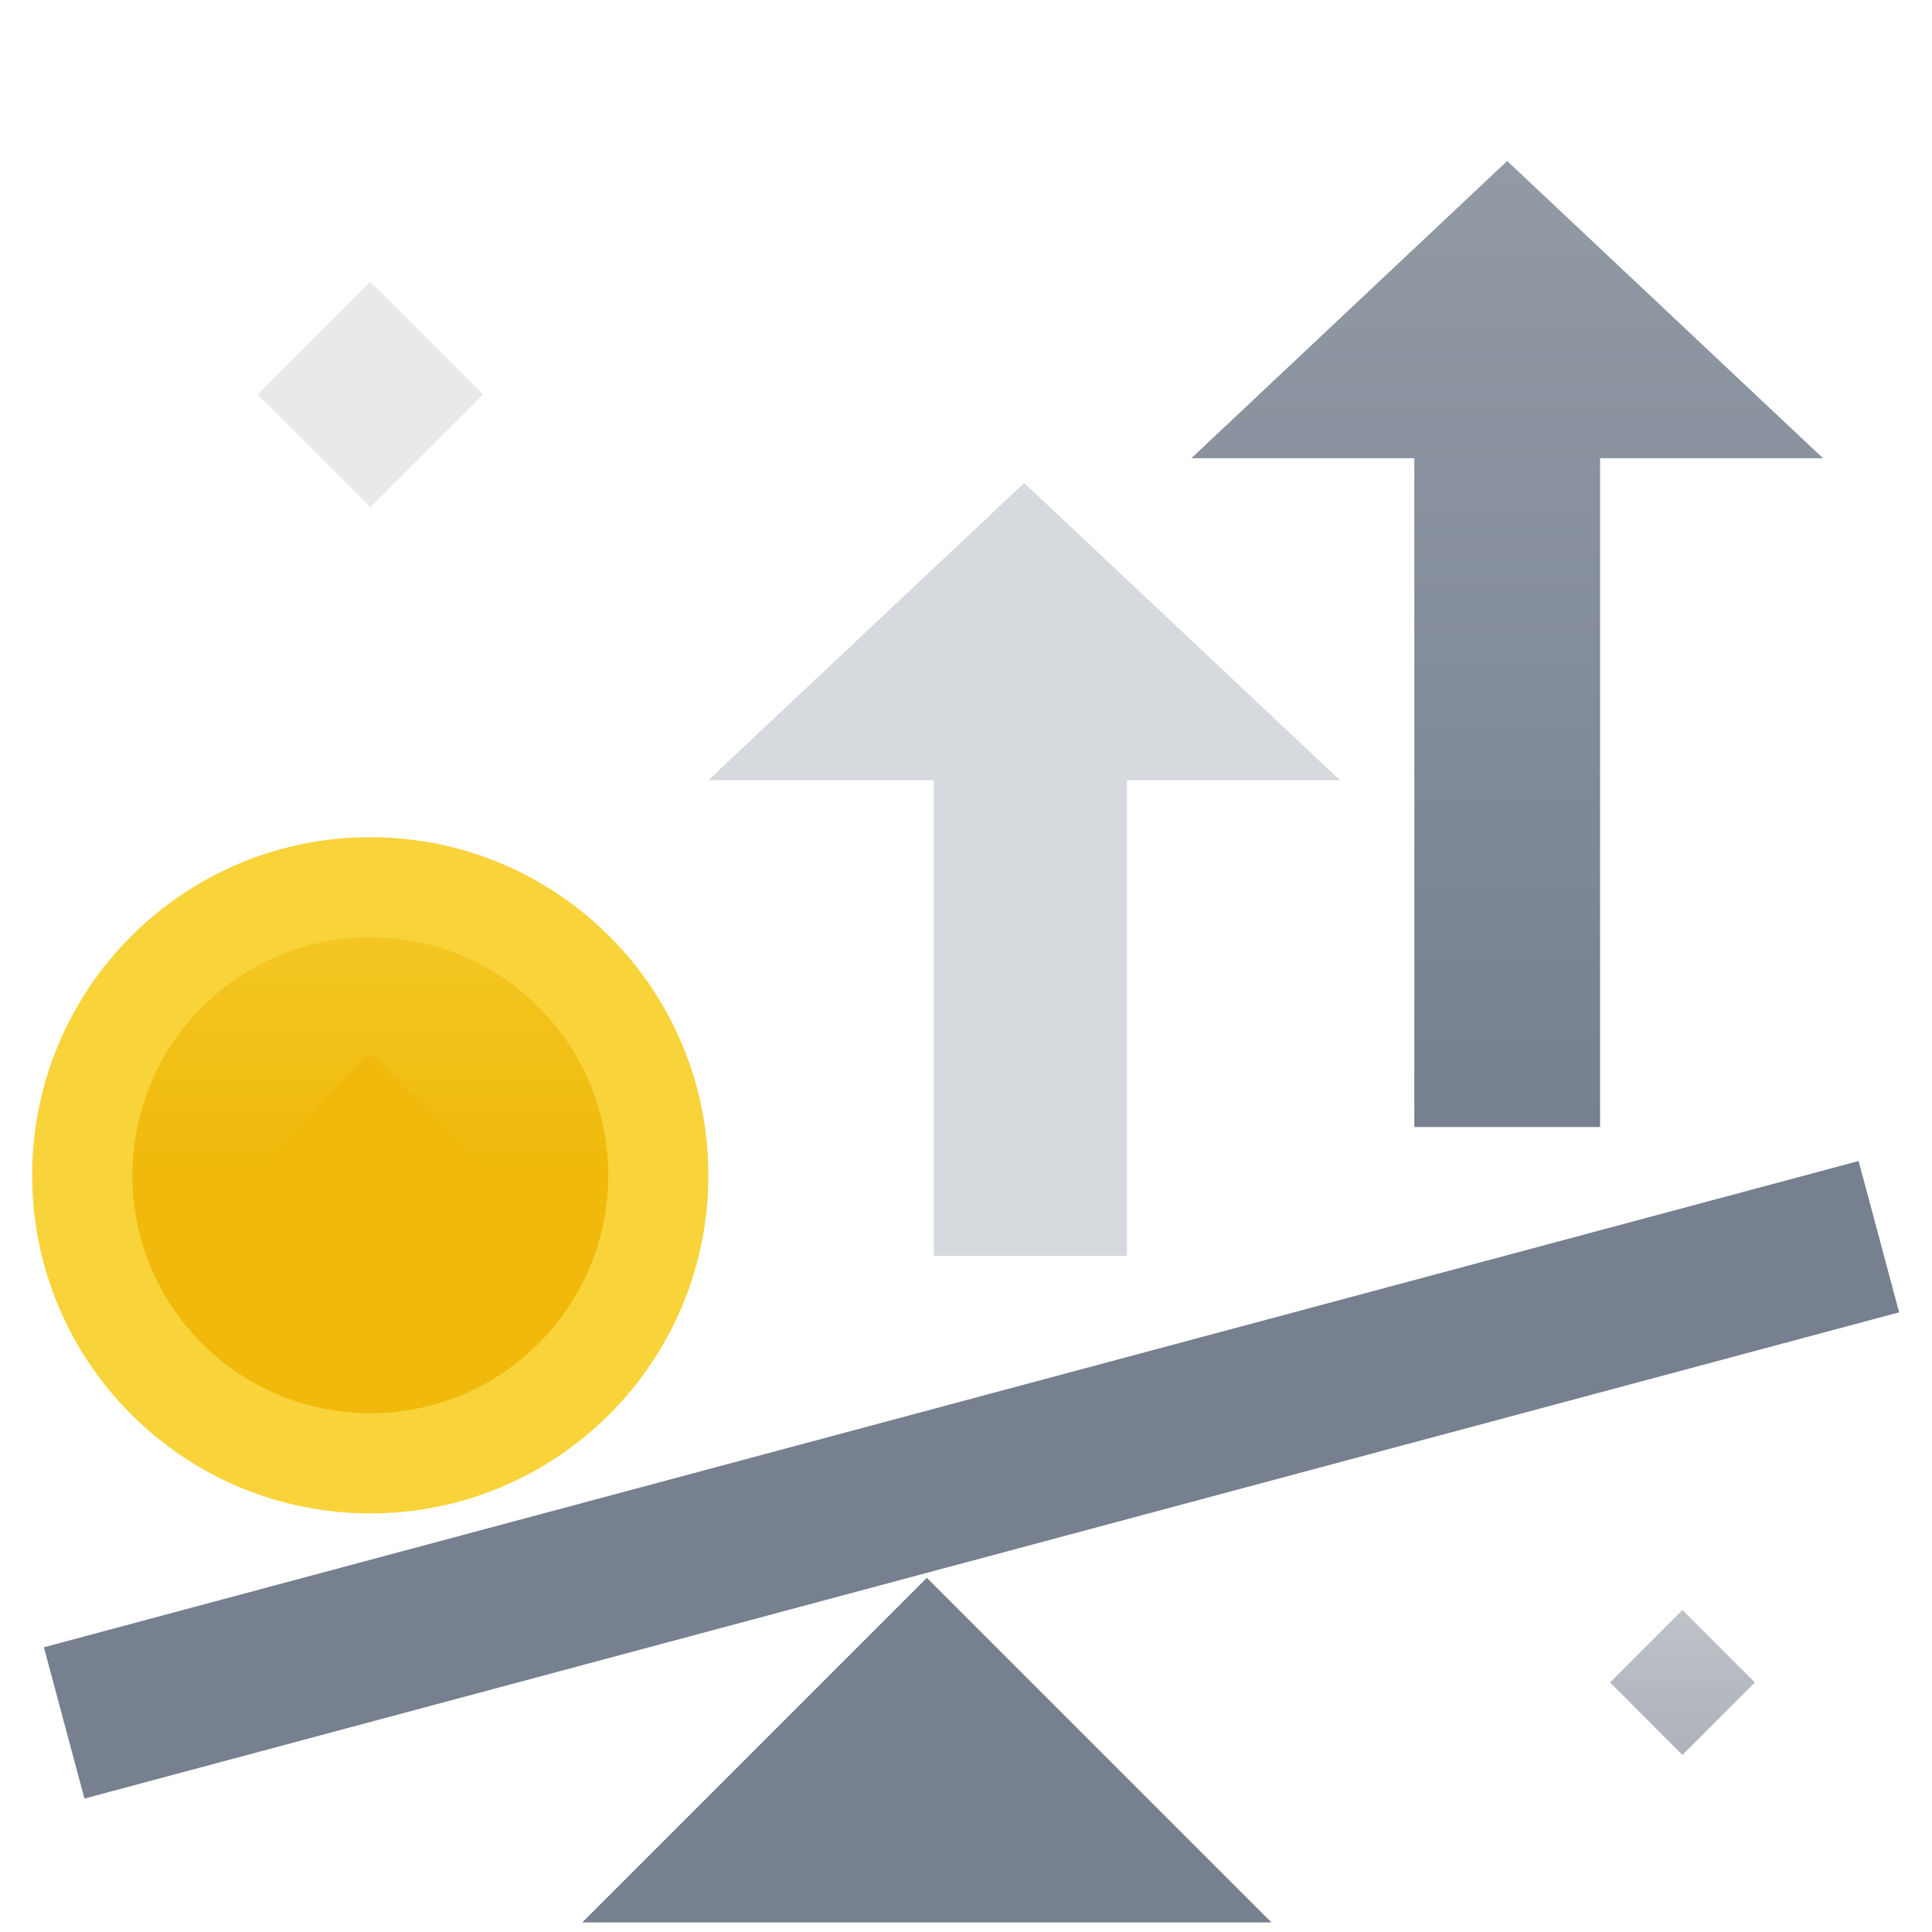
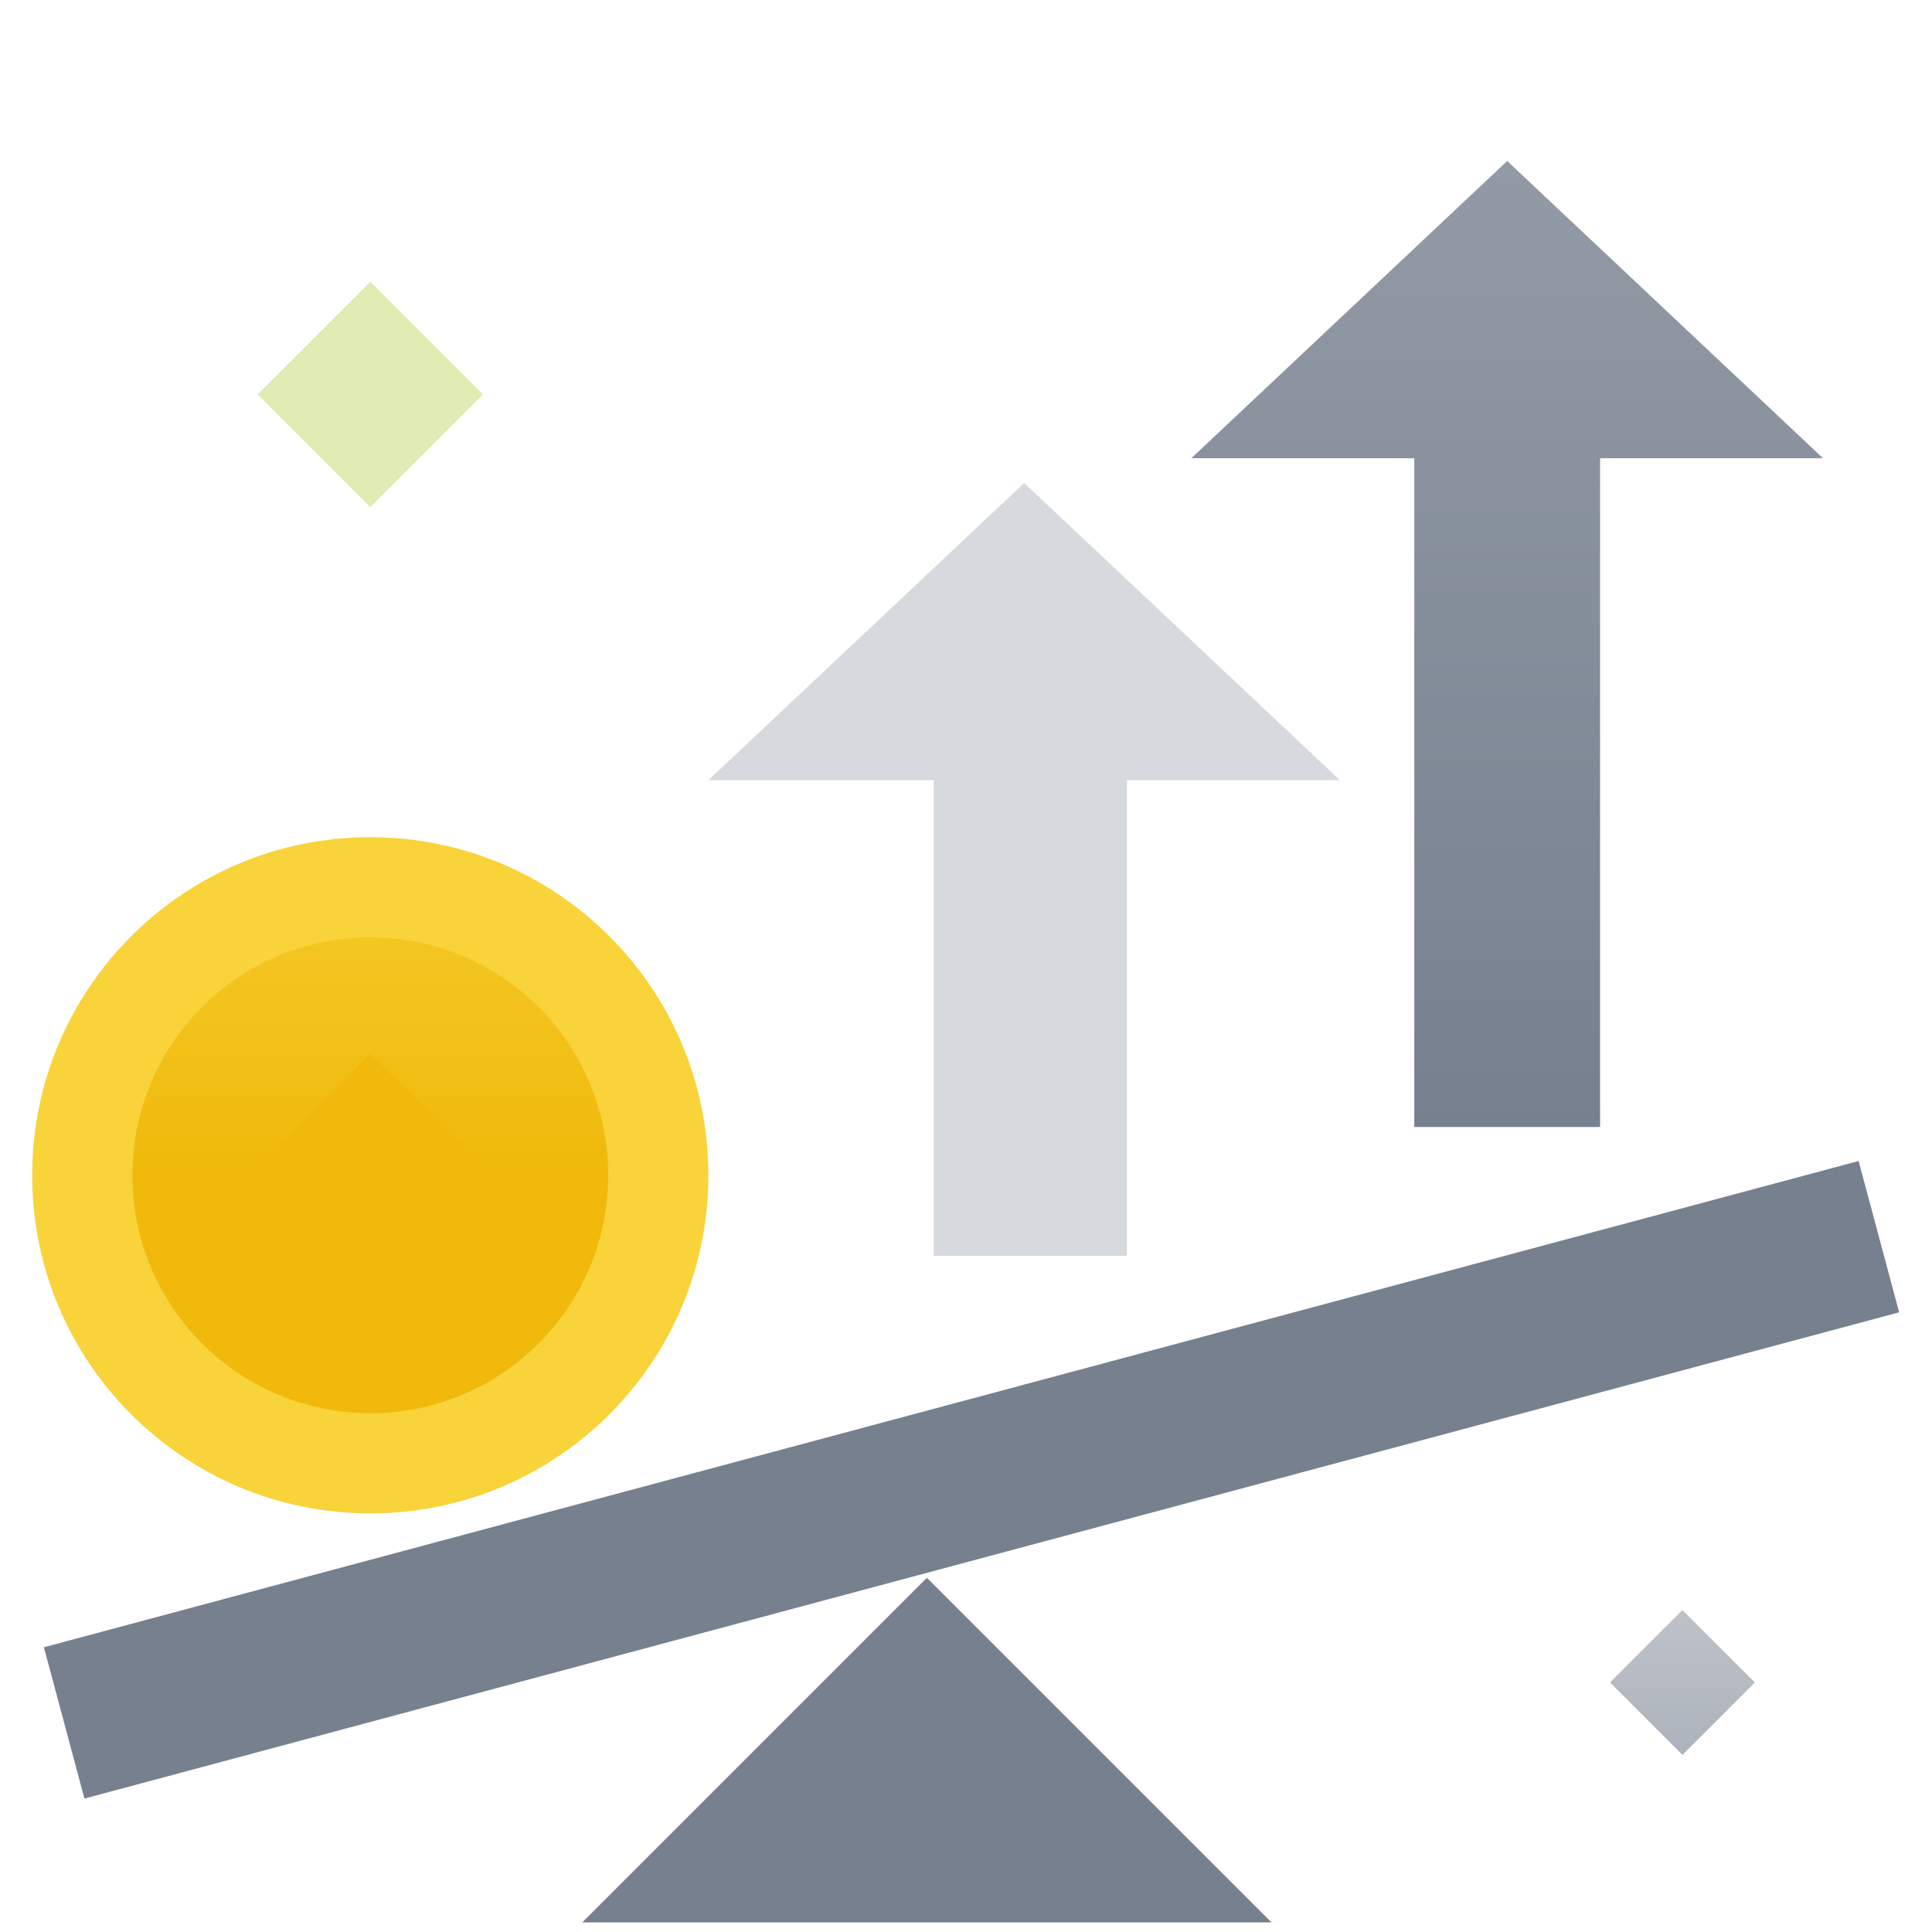
<svg xmlns="http://www.w3.org/2000/svg" width="144" height="144" fill="none">
  <path fill-rule="evenodd" clip-rule="evenodd" d="M141.551 97.813l-3.022-11.278L3.272 122.777l3.022 11.278 135.257-36.242zm-46.782 45.474H43.396L69.083 117.6l25.686 25.687z" fill="#76808F" />
  <circle r="25.2" transform="matrix(1 0 0 -1 27.598 87.6)" fill="#F8D33A" />
  <circle r="17.733" transform="matrix(1 0 0 -1 27.602 87.597)" fill="url(#paint0_linear_4867_191014)" />
  <path d="M18.523 87.6l9.072 9.072 9.072-9.072-9.072-9.072-9.072 9.072z" fill="#F0B90B" />
  <path fill-rule="evenodd" clip-rule="evenodd" d="M119.26 34.153h16.615l-23.538-22.154-23.539 22.154h16.616V84h13.846V34.153z" fill="url(#paint1_linear_4867_191014)" />
  <path opacity=".3" fill-rule="evenodd" clip-rule="evenodd" d="M83.998 58.153h15.877L76.337 35.999l-23.54 22.154h16.8V93.6h14.4V58.153z" fill="#76808F" />
-   <path opacity=".3" d="M19.2 29.4l8.4 8.4 8.4-8.4-8.4-8.4-8.4 8.4z" fill="#AEB4BC" />
+   <path opacity=".3" d="M19.2 29.4l8.4 8.4 8.4-8.4-8.4-8.4-8.4 8.4z" fill="#95bf02" />
  <path opacity=".6" d="M120 125.4l5.4-5.4 5.4 5.4-5.4 5.4-5.4-5.4z" fill="url(#paint2_linear_4867_191014)" />
  <defs>
    <linearGradient id="paint0_linear_4867_191014" x1="17.733" y1="0" x2="17.733" y2="35.467" gradientUnits="userSpaceOnUse">
      <stop stop-color="#F0B90B" />
      <stop offset="1" stop-color="#F8D33A" />
    </linearGradient>
    <linearGradient id="paint1_linear_4867_191014" x1="112.337" y1="11.999" x2="112.337" y2="84" gradientUnits="userSpaceOnUse">
      <stop stop-color="#929AA5" />
      <stop offset="1" stop-color="#76808F" />
    </linearGradient>
    <linearGradient id="paint2_linear_4867_191014" x1="125.4" y1="120" x2="125.4" y2="130.8" gradientUnits="userSpaceOnUse">
      <stop stop-color="#929AA5" />
      <stop offset="1" stop-color="#76808F" />
    </linearGradient>
  </defs>
</svg>
